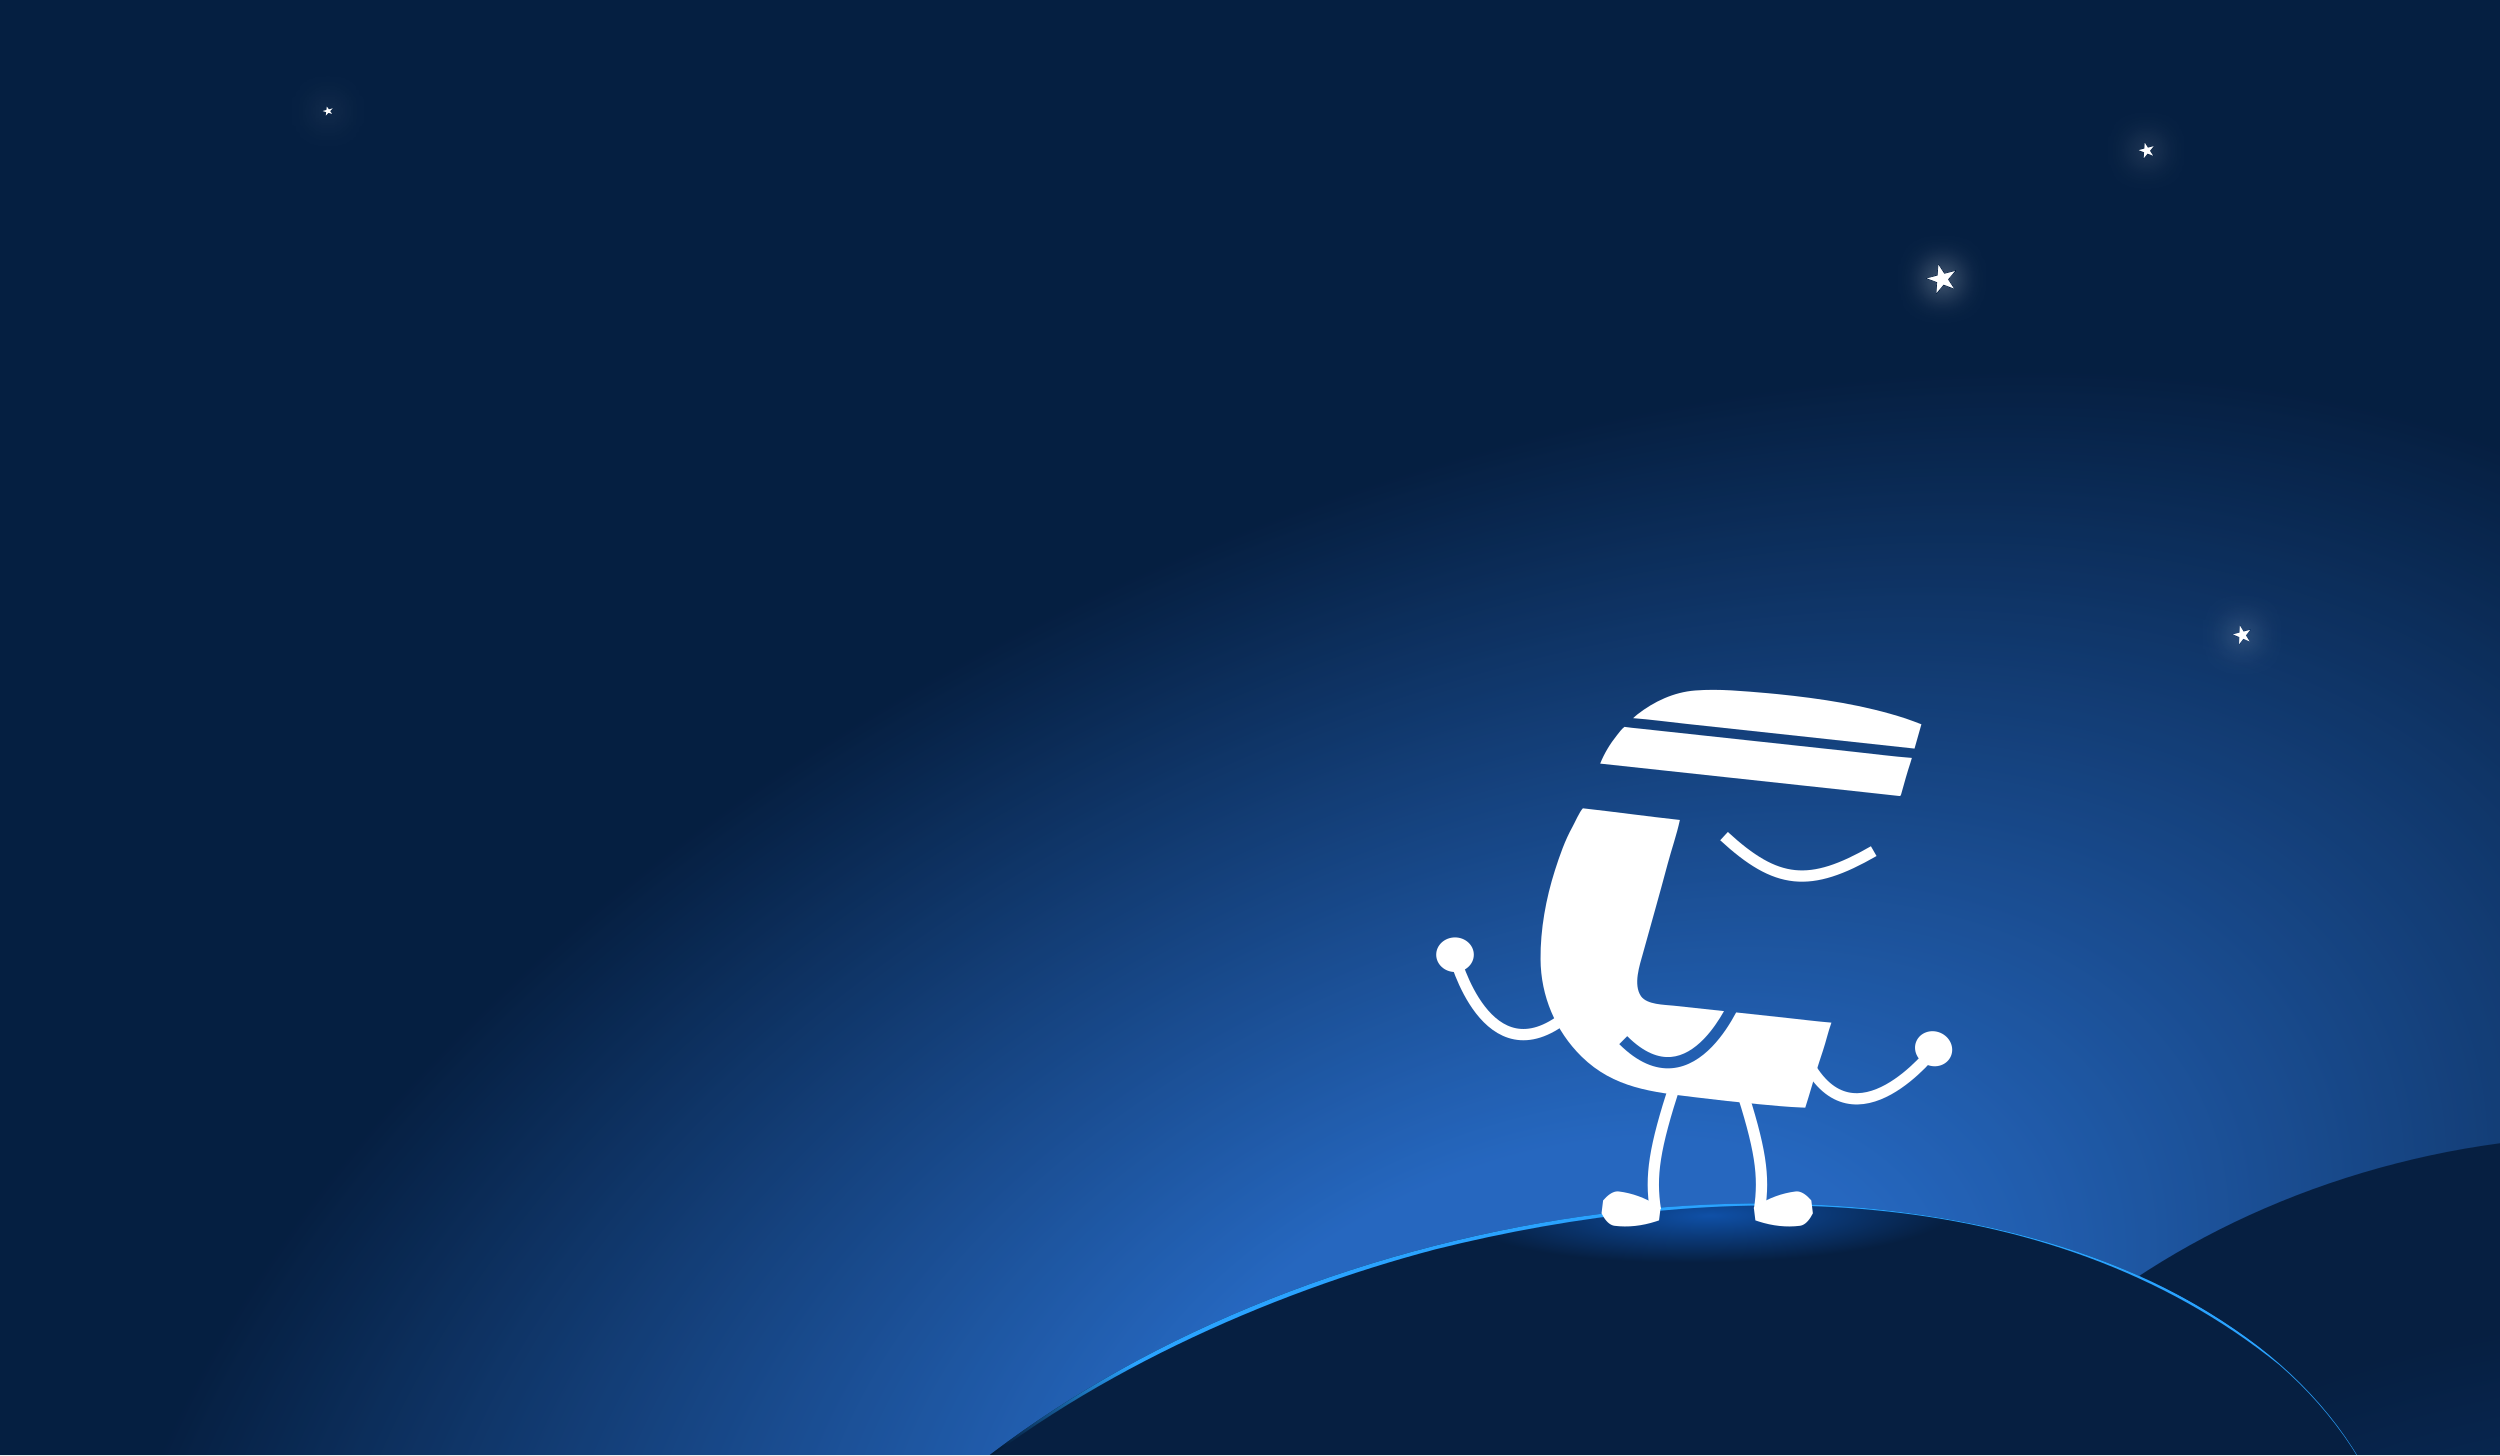
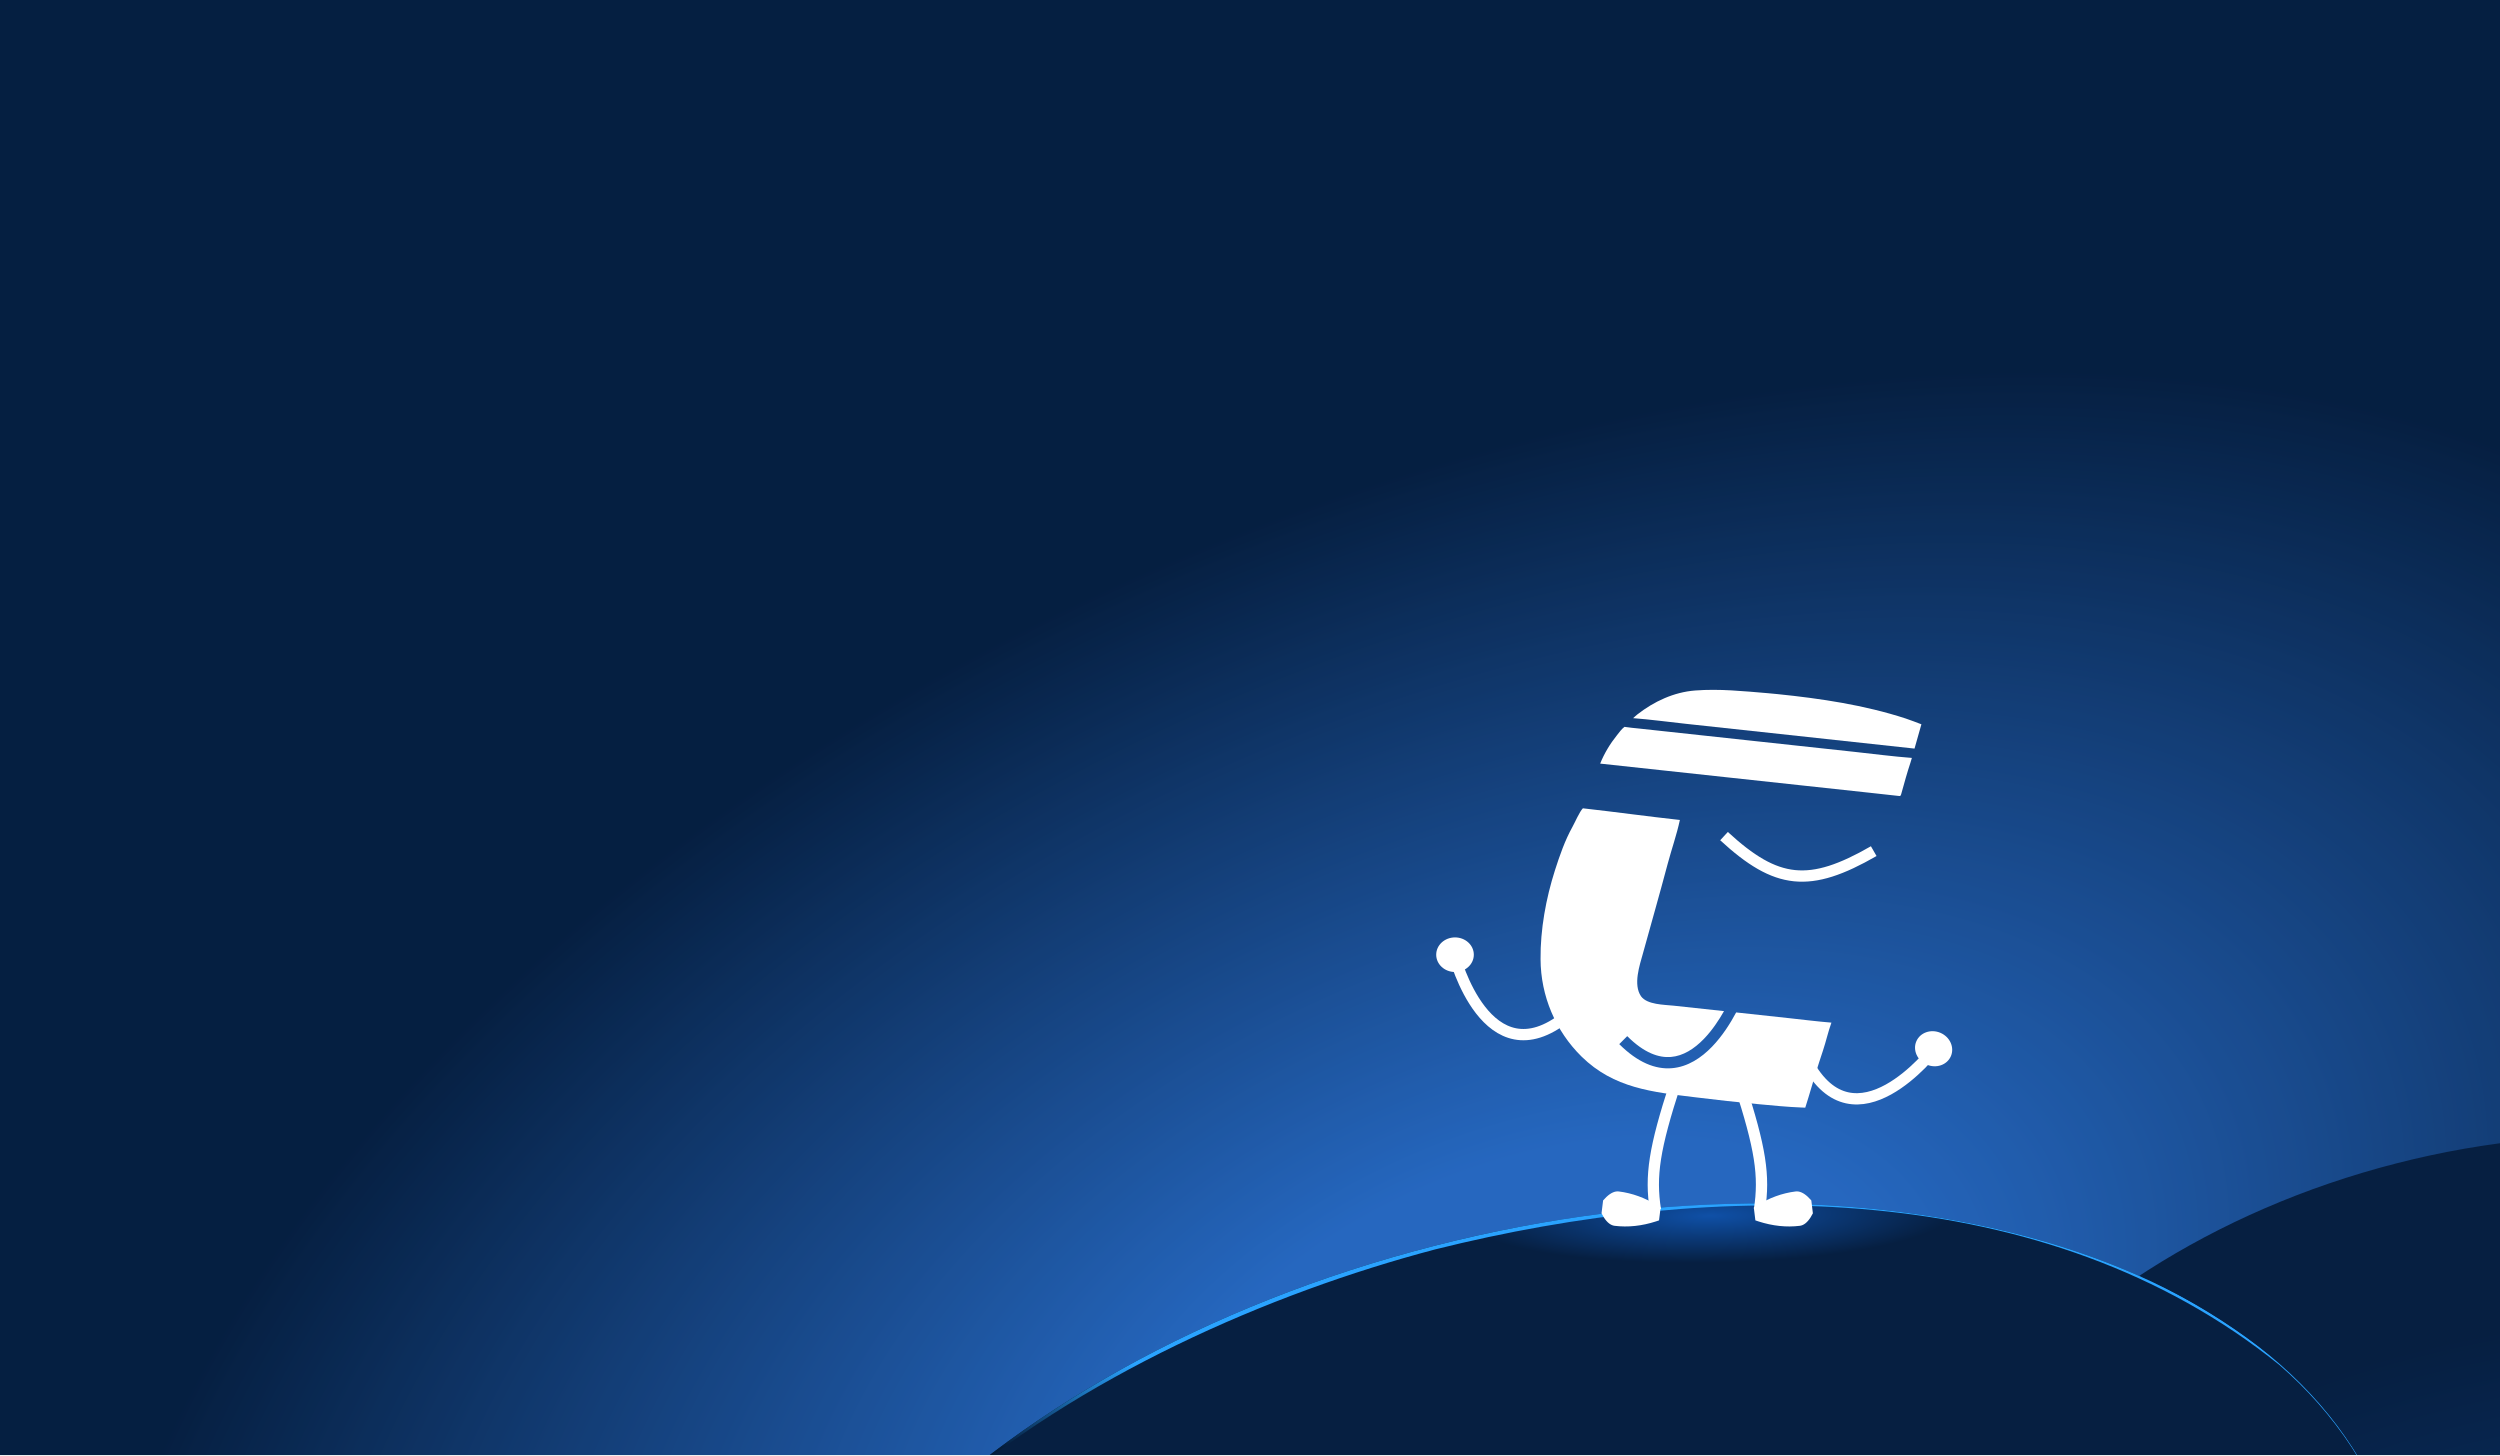
<svg xmlns="http://www.w3.org/2000/svg" width="3323" height="1934" viewBox="0 0 3323 1934" fill="none">
  <g clip-path="url(#clip0_49_286)">
    <rect width="3360" height="1934" fill="url(#paint0_radial_49_286)" />
    <rect width="3360" height="1934" fill="#061F41" fill-opacity="0.3" />
    <ellipse cx="3360.5" cy="2230.9" rx="911.544" ry="706.62" transform="rotate(-14.383 3360.5 2230.9)" fill="url(#paint1_radial_49_286)" />
    <mask id="path-3-inside-1_49_286" fill="white">
      <ellipse cx="2081.94" cy="2340.46" rx="1139.24" ry="706.62" transform="rotate(-14.383 2081.94 2340.46)" />
    </mask>
    <ellipse cx="2081.94" cy="2340.46" rx="1139.24" ry="706.62" transform="rotate(-14.383 2081.94 2340.46)" fill="url(#paint2_radial_49_286)" />
    <path d="M3185.47 2057.47C3209.89 2152.75 3199.82 2254.5 3165.81 2346.02C3013.64 2715.52 2627.32 2922.47 2256.26 3020.21C1810.65 3131.18 1161.31 3115.04 984.706 2621.84C984.706 2621.84 984.706 2621.84 984.706 2621.84C902.172 2104.51 1463.61 1777.88 1907.63 1660.71C2279.93 1567.82 2718.16 1563.32 3029.38 1814C3103.23 1877.86 3161.03 1962.2 3185.47 2057.47C3161.88 1961.99 3104.66 1876.85 3031.01 1812.15C2720.39 1557.85 2279.82 1559.52 1905.2 1651.27C1459.12 1767.79 889.194 2091.48 972.114 2625.07C972.114 2625.07 972.114 2625.07 972.114 2625.07C1156.21 3132.71 1811.57 3142.18 2258.68 3029.66C2631.22 2929.81 3018.22 2719.25 3168.13 2346.86C3201.55 2254.7 3210.74 2152.52 3185.47 2057.47ZM3185.47 2057.47" fill="url(#paint3_linear_49_286)" mask="url(#path-3-inside-1_49_286)" />
-     <path d="M2159.25 966.147C2165.19 967.119 2173.05 967.772 2179.15 968.434L2214.88 972.304L2323.86 984.097L2465.08 999.382C2489.69 1002.05 2516.86 1005.59 2541.26 1007.42C2540.72 1009.37 2540.17 1011.34 2539.52 1013.26C2534.93 1026.96 2531.18 1040.94 2527.26 1054.84C2526.91 1056.08 2526.82 1056.73 2526.04 1057.76C2525.4 1058.02 2525.2 1058.13 2524.48 1058.05C2510.91 1056.49 2497.28 1055.05 2483.71 1053.57L2397.57 1044.25L2126.95 1014.98C2132.28 1001.6 2140.27 988.367 2149.29 977.217C2152.2 973.62 2155.48 968.868 2159.25 966.147Z" fill="white" />
+     <path d="M2159.25 966.148C2165.19 967.12 2173.05 967.772 2179.15 968.434L2214.88 972.304L2323.86 984.098L2465.08 999.383C2489.69 1002.05 2516.86 1005.59 2541.26 1007.42C2540.72 1009.37 2540.17 1011.34 2539.52 1013.26C2534.93 1026.96 2531.18 1040.94 2527.26 1054.84C2526.91 1056.08 2526.82 1056.73 2526.04 1057.76C2525.4 1058.02 2525.2 1058.13 2524.48 1058.05C2510.91 1056.49 2497.28 1055.05 2483.71 1053.57L2397.57 1044.25L2126.95 1014.98C2132.28 1001.6 2140.27 988.367 2149.29 977.217C2152.2 973.62 2155.48 968.868 2159.25 966.148Z" fill="white" />
    <path d="M2349.68 921.378C2354.16 921.709 2358.59 922.189 2363.07 922.648C2420.37 928.527 2477.93 937.102 2532.86 954.973C2539.83 957.243 2547.03 960.177 2553.93 962.724L2544.78 995.02L2378.26 976.958L2241.06 962.112C2218.66 959.686 2192.87 956.232 2170.71 954.572C2172.59 953.028 2174.39 951.173 2176.29 949.685C2198.51 932.327 2224.92 919.996 2253.15 917.81C2285.49 915.306 2317.65 918.723 2349.68 921.378Z" fill="white" />
    <path d="M2291.56 1111.36C2361.51 1175.8 2405.11 1180.53 2490.56 1131.33" stroke="white" stroke-width="15" />
-     <path d="M2103.96 1074.4C2146.82 1079.19 2190.03 1085.22 2232.9 1089.89C2228.76 1109.32 2221.77 1129.08 2216.67 1148.26C2206.16 1187.83 2194.9 1227.11 2183.99 1266.58C2179.39 1283.19 2170.57 1308.62 2181.25 1324.24C2189.38 1335.52 2211.83 1335.38 2224.64 1336.75L2277.95 1342.5L2291.55 1343.97C2284.84 1355.89 2275.8 1369.55 2264.75 1380.97C2252.01 1394.12 2237.28 1403.59 2220.95 1404.91C2204.9 1406.2 2185.49 1399.76 2162.9 1377.24L2157.6 1382.56L2152.31 1387.87C2176.95 1412.43 2200.44 1421.61 2222.16 1419.86C2243.61 1418.12 2261.52 1405.86 2275.53 1391.4C2289.58 1376.89 2300.38 1359.46 2307.63 1345.85C2307.65 1345.81 2307.67 1345.76 2307.69 1345.72L2378.33 1353.37C2396.65 1355.36 2416.06 1357.81 2434.33 1359.28C2430.01 1371.14 2427.16 1384.27 2423.12 1396.32C2416.28 1416.74 2409.97 1437.45 2403.96 1458.13C2402.38 1462.84 2401.2 1467.5 2399.56 1472.28L2399.07 1472.29C2397.49 1472.32 2395.82 1472.15 2394.24 1472.09C2375.57 1471.37 2357.02 1469.45 2338.42 1467.77C2309.97 1465.13 2281.57 1462.04 2253.23 1458.49C2196.53 1451.59 2145.25 1446.59 2102.23 1404.42C2067.52 1370.25 2047.89 1323.63 2047.71 1274.93C2047.34 1235.48 2054.88 1194.25 2066.85 1156.79C2073.16 1137.09 2080 1117.3 2090.07 1099.15C2093.47 1093.03 2099.46 1078.99 2103.96 1074.4Z" fill="white" />
+     <path d="M2103.96 1074.4C2146.82 1079.19 2190.03 1085.22 2232.9 1089.89C2228.76 1109.32 2221.77 1129.08 2216.67 1148.26C2206.16 1187.83 2194.9 1227.11 2183.99 1266.58C2179.39 1283.19 2170.57 1308.62 2181.25 1324.24C2189.38 1335.53 2211.83 1335.38 2224.64 1336.75L2277.95 1342.5L2291.55 1343.97C2284.84 1355.89 2275.8 1369.55 2264.75 1380.97C2252.01 1394.12 2237.28 1403.59 2220.95 1404.91C2204.9 1406.2 2185.49 1399.76 2162.9 1377.24L2157.6 1382.56L2152.31 1387.87C2176.95 1412.43 2200.44 1421.61 2222.16 1419.86C2243.61 1418.12 2261.52 1405.86 2275.53 1391.4C2289.58 1376.89 2300.38 1359.46 2307.63 1345.85C2307.65 1345.81 2307.67 1345.76 2307.69 1345.72L2378.33 1353.37C2396.65 1355.36 2416.06 1357.81 2434.33 1359.28C2430.01 1371.15 2427.16 1384.27 2423.12 1396.32C2416.28 1416.74 2409.97 1437.45 2403.96 1458.13C2402.38 1462.84 2401.2 1467.5 2399.56 1472.28L2399.07 1472.29C2397.49 1472.32 2395.82 1472.15 2394.24 1472.09C2375.57 1471.37 2357.02 1469.45 2338.42 1467.77C2309.97 1465.13 2281.57 1462.04 2253.23 1458.49C2196.53 1451.59 2145.25 1446.59 2102.23 1404.42C2067.52 1370.25 2047.89 1323.63 2047.71 1274.93C2047.34 1235.48 2054.88 1194.25 2066.85 1156.79C2073.16 1137.09 2080 1117.3 2090.07 1099.15C2093.47 1093.04 2099.46 1078.99 2103.96 1074.4Z" fill="white" />
    <path d="M2200.36 1608.2C2193.28 1562.72 2199.01 1526.14 2226.65 1441" stroke="white" stroke-width="15" />
    <path d="M2338.65 1608.2C2345.74 1562.72 2340 1526.14 2312.36 1441" stroke="white" stroke-width="15" />
-     <path d="M2130.85 1595.61C2130.15 1601.32 2129.45 1607.03 2128.75 1612.73C2129.79 1614.79 2130.86 1616.66 2131.94 1618.34C2136.29 1625.05 2141.02 1628.72 2146.11 1629.35C2163.95 1631.54 2182.29 1629.58 2201.15 1623.49C2202.5 1623.05 2203.85 1622.6 2205.2 1622.12C2205.9 1616.41 2206.6 1610.7 2207.3 1605C2206.1 1604.21 2204.9 1603.44 2203.7 1602.69C2186.88 1592.21 2169.55 1585.88 2151.72 1583.69C2146.62 1583.06 2141.15 1585.48 2135.31 1590.94C2133.85 1592.31 2132.36 1593.86 2130.85 1595.61Z" fill="white" />
-     <path d="M2407.59 1595.61C2408.29 1601.32 2408.99 1607.03 2409.69 1612.73C2408.65 1614.79 2407.59 1616.66 2406.5 1618.34C2402.15 1625.05 2397.43 1628.72 2392.33 1629.35C2374.5 1631.54 2356.15 1629.58 2337.3 1623.49C2335.95 1623.05 2334.6 1622.6 2333.25 1622.12C2332.55 1616.41 2331.85 1610.7 2331.15 1605C2332.34 1604.21 2333.54 1603.44 2334.74 1602.69C2351.56 1592.21 2368.89 1585.88 2386.73 1583.69C2391.83 1583.06 2397.3 1585.48 2403.14 1590.94C2404.6 1592.31 2406.08 1593.86 2407.59 1595.61Z" fill="white" />
+     <path d="M2130.85 1595.61C2130.15 1601.32 2129.45 1607.02 2128.75 1612.73C2129.79 1614.79 2130.86 1616.66 2131.94 1618.34C2136.29 1625.05 2141.01 1628.72 2146.11 1629.35C2163.95 1631.54 2182.29 1629.58 2201.15 1623.49C2202.5 1623.05 2203.85 1622.6 2205.2 1622.12C2205.9 1616.41 2206.6 1610.7 2207.3 1605C2206.1 1604.21 2204.9 1603.44 2203.7 1602.69C2186.88 1592.21 2169.55 1585.88 2151.72 1583.69C2146.62 1583.06 2141.15 1585.48 2135.31 1590.94C2133.85 1592.31 2132.36 1593.86 2130.85 1595.61Z" fill="white" />
+     <path d="M2407.59 1595.61C2408.29 1601.32 2408.99 1607.02 2409.69 1612.73C2408.65 1614.79 2407.59 1616.66 2406.5 1618.34C2402.15 1625.05 2397.43 1628.72 2392.33 1629.35C2374.5 1631.54 2356.15 1629.58 2337.3 1623.49C2335.95 1623.05 2334.6 1622.6 2333.25 1622.12C2332.55 1616.41 2331.85 1610.7 2331.15 1605C2332.34 1604.21 2333.54 1603.44 2334.74 1602.69C2351.56 1592.21 2368.89 1585.88 2386.73 1583.69C2391.83 1583.06 2397.3 1585.48 2403.14 1590.94C2404.6 1592.31 2406.08 1593.86 2407.59 1595.61Z" fill="white" />
    <path d="M2401.92 1411.29C2465.72 1530.74 2570.44 1395.52 2570.44 1395.52" stroke="white" stroke-width="15" />
    <ellipse cx="2570.16" cy="1393.98" rx="25" ry="23" transform="rotate(23.1683 2570.16 1393.98)" fill="white" />
    <path d="M2081.86 1351.1C1976.21 1435.82 1933.13 1270.3 1933.13 1270.3" stroke="white" stroke-width="15" />
    <ellipse cx="25" cy="23" rx="25" ry="23" transform="matrix(-1 9.93712e-10 9.93712e-10 1 1959 1246)" fill="white" />
-     <g filter="url(#filter0_d_49_286)">
-       <path d="M2576.46 351.645L2584.4 363.86L2598.81 360.108L2589.3 371.409L2597.24 383.624L2583.42 378.393L2573.91 389.694L2574.89 375.16L2561.08 369.93L2575.49 366.178L2576.46 351.645Z" fill="white" />
-     </g>
-     <g filter="url(#filter1_d_49_286)">
-       <path d="M2850.73 189.533L2855.05 196.251L2862.85 194.222L2857.73 200.403L2862.05 207.121L2854.56 204.224L2849.43 210.405L2849.93 202.433L2842.44 199.535L2850.24 197.506L2850.73 189.533Z" fill="white" />
-     </g>
-     <g filter="url(#filter2_d_49_286)">
-       <path d="M2977.12 831.173L2982.18 839.441L2990.98 837.149L2985.3 844.551L2990.36 852.819L2981.79 849.125L2976.11 856.527L2976.5 846.842L2967.93 843.149L2976.73 840.857L2977.12 831.173Z" fill="white" />
-     </g>
-     <g filter="url(#filter3_d_49_286)">
-       <path d="M434.372 141.408L437.152 145.3L442.508 143.906L438.87 147.705L441.65 151.596L436.622 150.053L432.984 153.852L433.514 149.099L428.486 147.555L433.842 146.161L434.372 141.408Z" fill="white" />
-     </g>
  </g>
  <defs>
-     <filter id="filter0_d_49_286" x="2521.08" y="311.645" width="117.736" height="118.049" filterUnits="userSpaceOnUse" color-interpolation-filters="sRGB">
-       <feFlood flood-opacity="0" result="BackgroundImageFix" />
-       <feColorMatrix in="SourceAlpha" type="matrix" values="0 0 0 0 0 0 0 0 0 0 0 0 0 0 0 0 0 0 127 0" result="hardAlpha" />
-       <feOffset />
-       <feGaussianBlur stdDeviation="20" />
-       <feComposite in2="hardAlpha" operator="out" />
-       <feColorMatrix type="matrix" values="0 0 0 0 1 0 0 0 0 1 0 0 0 0 1 0 0 0 0.99 0" />
-       <feBlend mode="normal" in2="BackgroundImageFix" result="effect1_dropShadow_49_286" />
-       <feBlend mode="normal" in="SourceGraphic" in2="effect1_dropShadow_49_286" result="shape" />
-     </filter>
-     <filter id="filter1_d_49_286" x="2802.44" y="149.533" width="100.416" height="100.872" filterUnits="userSpaceOnUse" color-interpolation-filters="sRGB">
-       <feFlood flood-opacity="0" result="BackgroundImageFix" />
-       <feColorMatrix in="SourceAlpha" type="matrix" values="0 0 0 0 0 0 0 0 0 0 0 0 0 0 0 0 0 0 127 0" result="hardAlpha" />
-       <feOffset />
-       <feGaussianBlur stdDeviation="20" />
-       <feComposite in2="hardAlpha" operator="out" />
-       <feColorMatrix type="matrix" values="0 0 0 0 1 0 0 0 0 1 0 0 0 0 1 0 0 0 0.99 0" />
-       <feBlend mode="normal" in2="BackgroundImageFix" result="effect1_dropShadow_49_286" />
-       <feBlend mode="normal" in="SourceGraphic" in2="effect1_dropShadow_49_286" result="shape" />
-     </filter>
-     <filter id="filter2_d_49_286" x="2927.93" y="791.172" width="103.052" height="105.354" filterUnits="userSpaceOnUse" color-interpolation-filters="sRGB">
-       <feFlood flood-opacity="0" result="BackgroundImageFix" />
-       <feColorMatrix in="SourceAlpha" type="matrix" values="0 0 0 0 0 0 0 0 0 0 0 0 0 0 0 0 0 0 127 0" result="hardAlpha" />
-       <feOffset />
-       <feGaussianBlur stdDeviation="20" />
-       <feComposite in2="hardAlpha" operator="out" />
-       <feColorMatrix type="matrix" values="0 0 0 0 1 0 0 0 0 1 0 0 0 0 1 0 0 0 0.99 0" />
-       <feBlend mode="normal" in2="BackgroundImageFix" result="effect1_dropShadow_49_286" />
-       <feBlend mode="normal" in="SourceGraphic" in2="effect1_dropShadow_49_286" result="shape" />
-     </filter>
-     <filter id="filter3_d_49_286" x="388.486" y="101.408" width="94.022" height="92.443" filterUnits="userSpaceOnUse" color-interpolation-filters="sRGB">
-       <feFlood flood-opacity="0" result="BackgroundImageFix" />
-       <feColorMatrix in="SourceAlpha" type="matrix" values="0 0 0 0 0 0 0 0 0 0 0 0 0 0 0 0 0 0 127 0" result="hardAlpha" />
-       <feOffset />
-       <feGaussianBlur stdDeviation="20" />
-       <feComposite in2="hardAlpha" operator="out" />
-       <feColorMatrix type="matrix" values="0 0 0 0 1 0 0 0 0 1 0 0 0 0 1 0 0 0 0.99 0" />
-       <feBlend mode="normal" in2="BackgroundImageFix" result="effect1_dropShadow_49_286" />
-       <feBlend mode="normal" in="SourceGraphic" in2="effect1_dropShadow_49_286" result="shape" />
-     </filter>
    <radialGradient id="paint0_radial_49_286" cx="0" cy="0" r="1" gradientTransform="matrix(1253.5 648.5 -1463.33 1242.78 2015.5 1877)" gradientUnits="userSpaceOnUse">
      <stop offset="0.26" stop-color="#3486F5" />
      <stop offset="1" stop-color="#061F41" />
    </radialGradient>
    <radialGradient id="paint1_radial_49_286" cx="0" cy="0" r="1" gradientTransform="matrix(-67.32 1224.66 -1433.15 -276.624 3580.17 3022.83)" gradientUnits="userSpaceOnUse">
      <stop offset="0" stop-color="#0F50A7" />
      <stop offset="1" stop-color="#061F41" />
    </radialGradient>
    <radialGradient id="paint2_radial_49_286" cx="0" cy="0" r="1" gradientUnits="userSpaceOnUse" gradientTransform="translate(2446.97 1686.17) rotate(13.4045) scale(322.047 62.4423)">
      <stop stop-color="#0F50A7" />
      <stop offset="1" stop-color="#061F41" />
    </radialGradient>
    <linearGradient id="paint3_linear_49_286" x1="1790.04" y1="1834.3" x2="1780.62" y2="1957.74" gradientUnits="userSpaceOnUse">
      <stop stop-color="#2AA3FF" />
      <stop offset="1" stop-color="#041D3B" />
    </linearGradient>
    <clipPath id="clip0_49_286">
      <rect width="3323" height="1934" fill="white" />
    </clipPath>
  </defs>
</svg>
